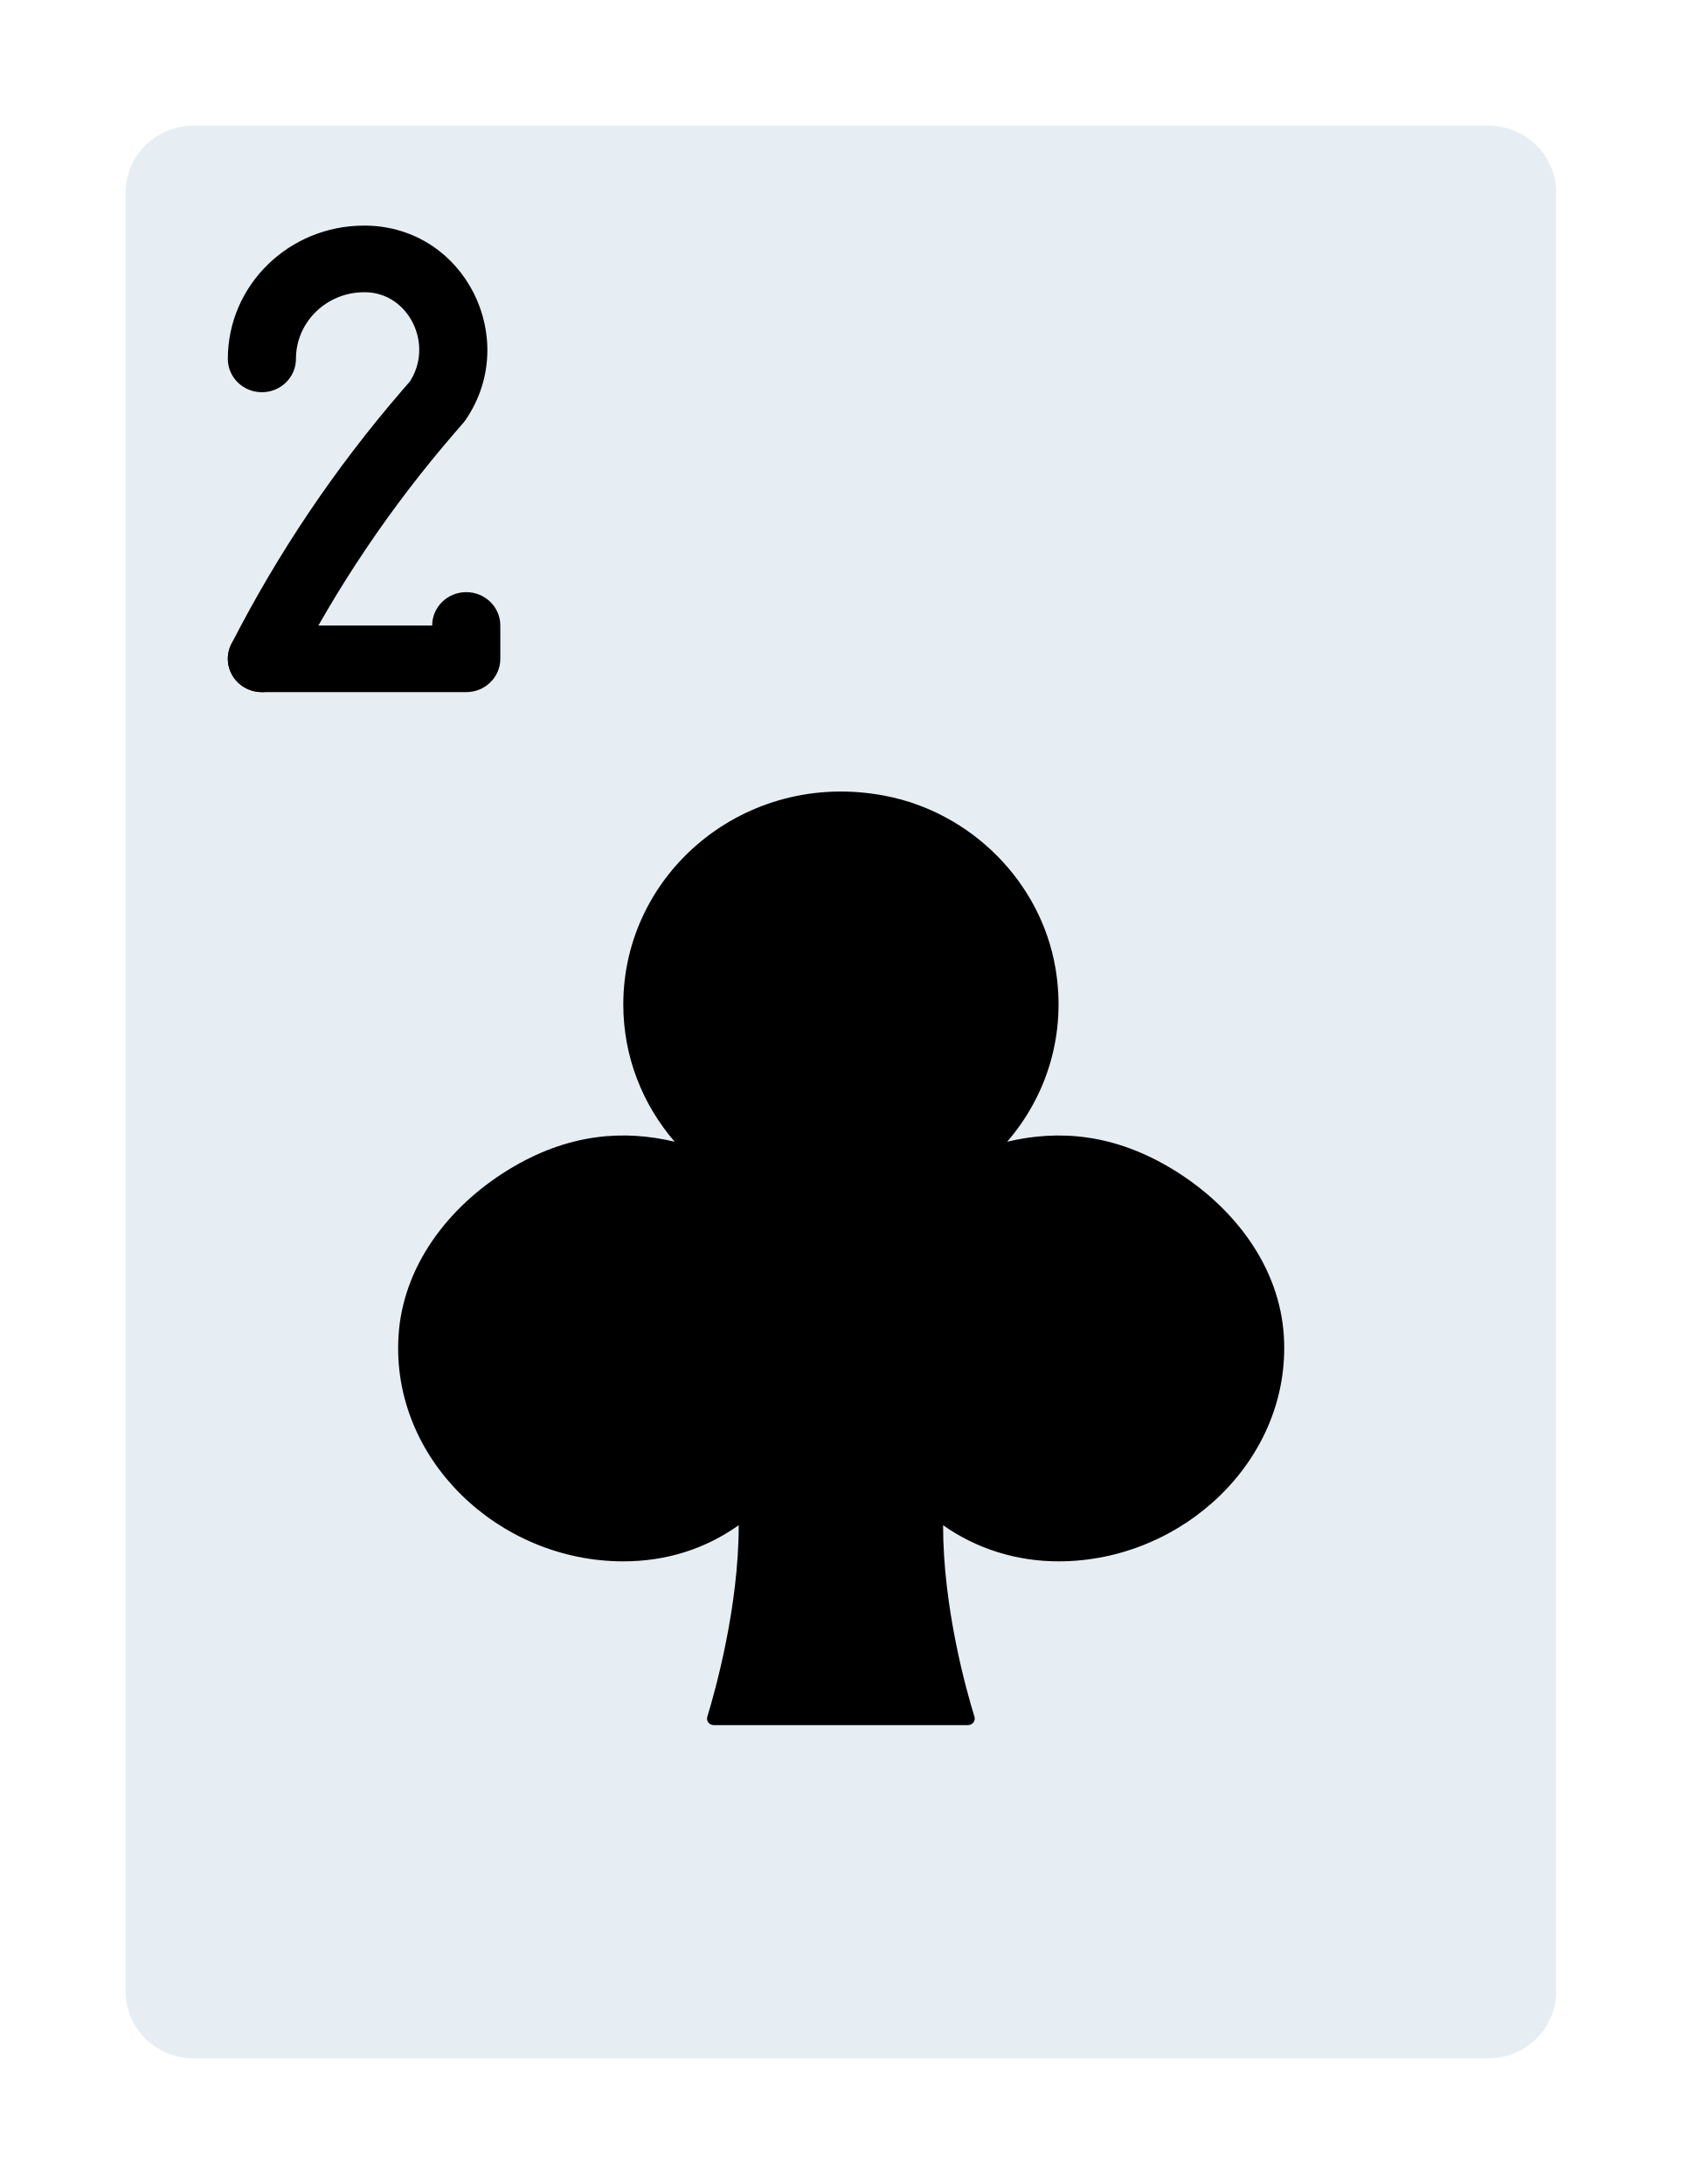
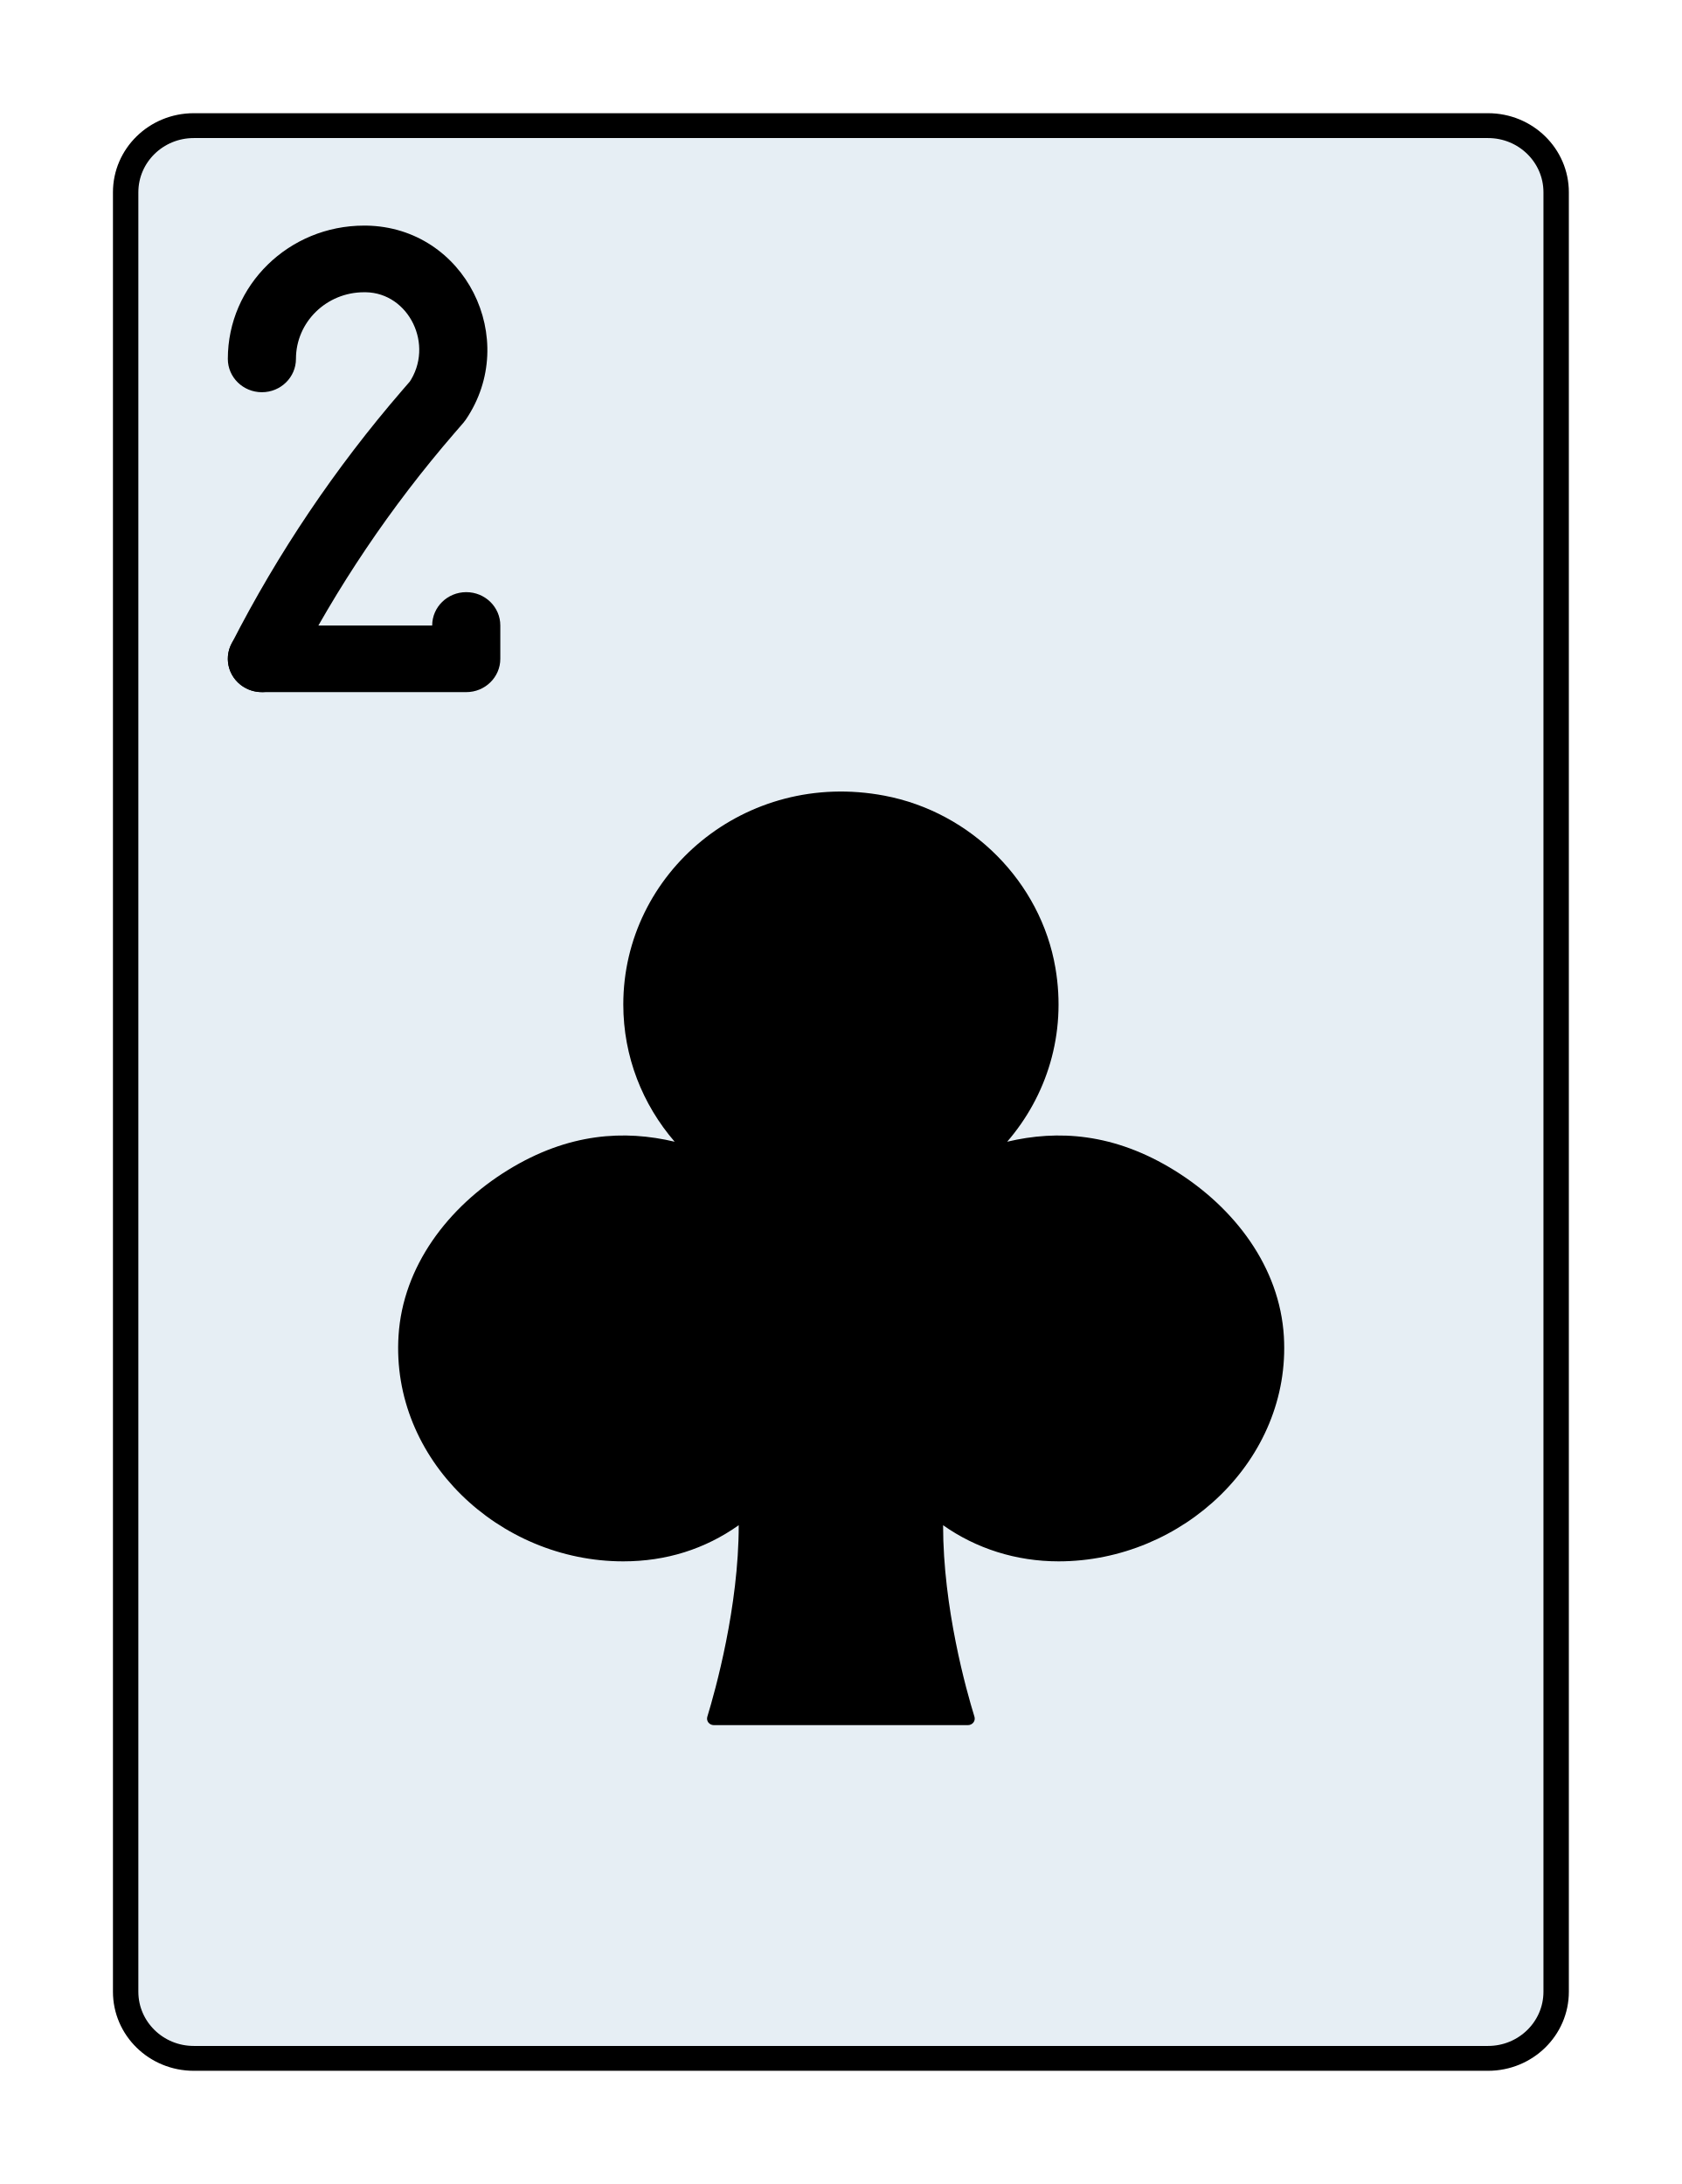
<svg xmlns="http://www.w3.org/2000/svg" version="1.1" id="Layer_1" x="0px" y="0px" viewBox="0 0 87 113" xml:space="preserve" width="87" height="113">
  <defs id="defs47" />
  <g id="g12" transform="matrix(0.1995911,0,0,0.1953125,-7.595324,6.5)">
-     <path style="fill:#e6eef4" d="M 423.724,0 H 88.276 C 78.522,0 70.621,7.901 70.621,17.655 v 476.69 c 0,9.754 7.901,17.655 17.655,17.655 h 335.448 c 9.754,0 17.655,-7.901 17.655,-17.655 V 17.655 C 441.379,7.901 433.479,0 423.724,0" id="path2" />
+     <path style="fill:#e6eef4;stroke:#000000;stroke-opacity:1;stroke-width:6.584;stroke-miterlimit:4;stroke-dasharray:none" d="M 423.724,0 H 88.276 C 78.522,0 70.621,7.901 70.621,17.655 v 476.69 c 0,9.754 7.901,17.655 17.655,17.655 h 335.448 c 9.754,0 17.655,-7.901 17.655,-17.655 V 17.655 C 441.379,7.901 433.479,0 423.724,0" id="path2" />
    <g id="g10">
      <path d="m 282.483,370.759 c 0,21.91 6.038,43.82 8.13,50.732 0.344,1.139 -0.521,2.233 -1.704,2.233 h -65.827 c -1.183,0 -2.039,-1.095 -1.704,-2.225 2.074,-6.947 8.139,-29.096 8.139,-50.741 -8.73,6.321 -18.803,9.578 -29.917,9.578 -32.274,0 -60.275,-27.101 -58.253,-59.78 1.13,-18.379 12.835,-34.145 28.425,-43.926 15.651,-9.825 30.164,-10.611 43.14,-7.459 -8.298,-9.825 -13.312,-22.502 -13.312,-36.361 0,-34.834 31.576,-62.296 67.663,-55.314 22.59,4.361 40.536,22.925 44.332,45.612 2.948,17.602 -2.304,33.986 -12.5,46.062 13.065,-3.169 27.692,-2.348 43.467,7.662 15.519,9.852 27.18,25.582 28.248,43.926 1.889,32.591 -26.2,59.577 -58.403,59.577 -10.963,0.002 -21.361,-3.388 -29.924,-9.576" id="path4" />
      <path d="m 150.069,141.241 8.828,-8.828 h -52.966 c -4.875,0 -8.828,3.952 -8.828,8.828 0,4.876 3.952,8.828 8.828,8.828 h 52.966 c 4.875,0 8.828,-3.952 8.828,-8.828 v -8.828 c 0,-4.875 -3.952,-8.828 -8.828,-8.828 -4.876,0 -8.828,3.952 -8.828,8.828 z" id="path6" />
      <path d="m 155.813,81.484 2.335,-2.758 0.608,-0.807 C 172.982,56.58 158.642,26.909 133.002,26.485 l -0.588,-10e-4 c -19.503,0 -35.31,15.808 -35.31,35.31 0,4.875 3.952,8.828 8.828,8.828 4.875,0 8.828,-3.952 8.828,-8.828 0,-9.752 7.903,-17.655 17.655,-17.655 h 0.441 c 11.188,0.187 17.866,14.003 11.211,23.987 l 7.345,4.897 -6.737,-5.704 -2.339,2.763 c -17.382,20.563 -32.248,43.121 -44.298,67.212 -2.181,4.36 -0.414,9.663 3.946,11.844 4.36,2.181 9.663,0.414 11.844,-3.946 11.421,-22.839 25.513,-44.222 41.985,-63.708 z" id="path8" />
    </g>
  </g>
  <g id="g14" transform="translate(0,-399)" />
  <g id="g16" transform="translate(0,-399)" />
  <g id="g18" transform="translate(0,-399)" />
  <g id="g20" transform="translate(0,-399)" />
  <g id="g22" transform="translate(0,-399)" />
  <g id="g24" transform="translate(0,-399)" />
  <g id="g26" transform="translate(0,-399)" />
  <g id="g28" transform="translate(0,-399)" />
  <g id="g30" transform="translate(0,-399)" />
  <g id="g32" transform="translate(0,-399)" />
  <g id="g34" transform="translate(0,-399)" />
  <g id="g36" transform="translate(0,-399)" />
  <g id="g38" transform="translate(0,-399)" />
  <g id="g40" transform="translate(0,-399)" />
  <g id="g42" transform="translate(0,-399)" />
</svg>
